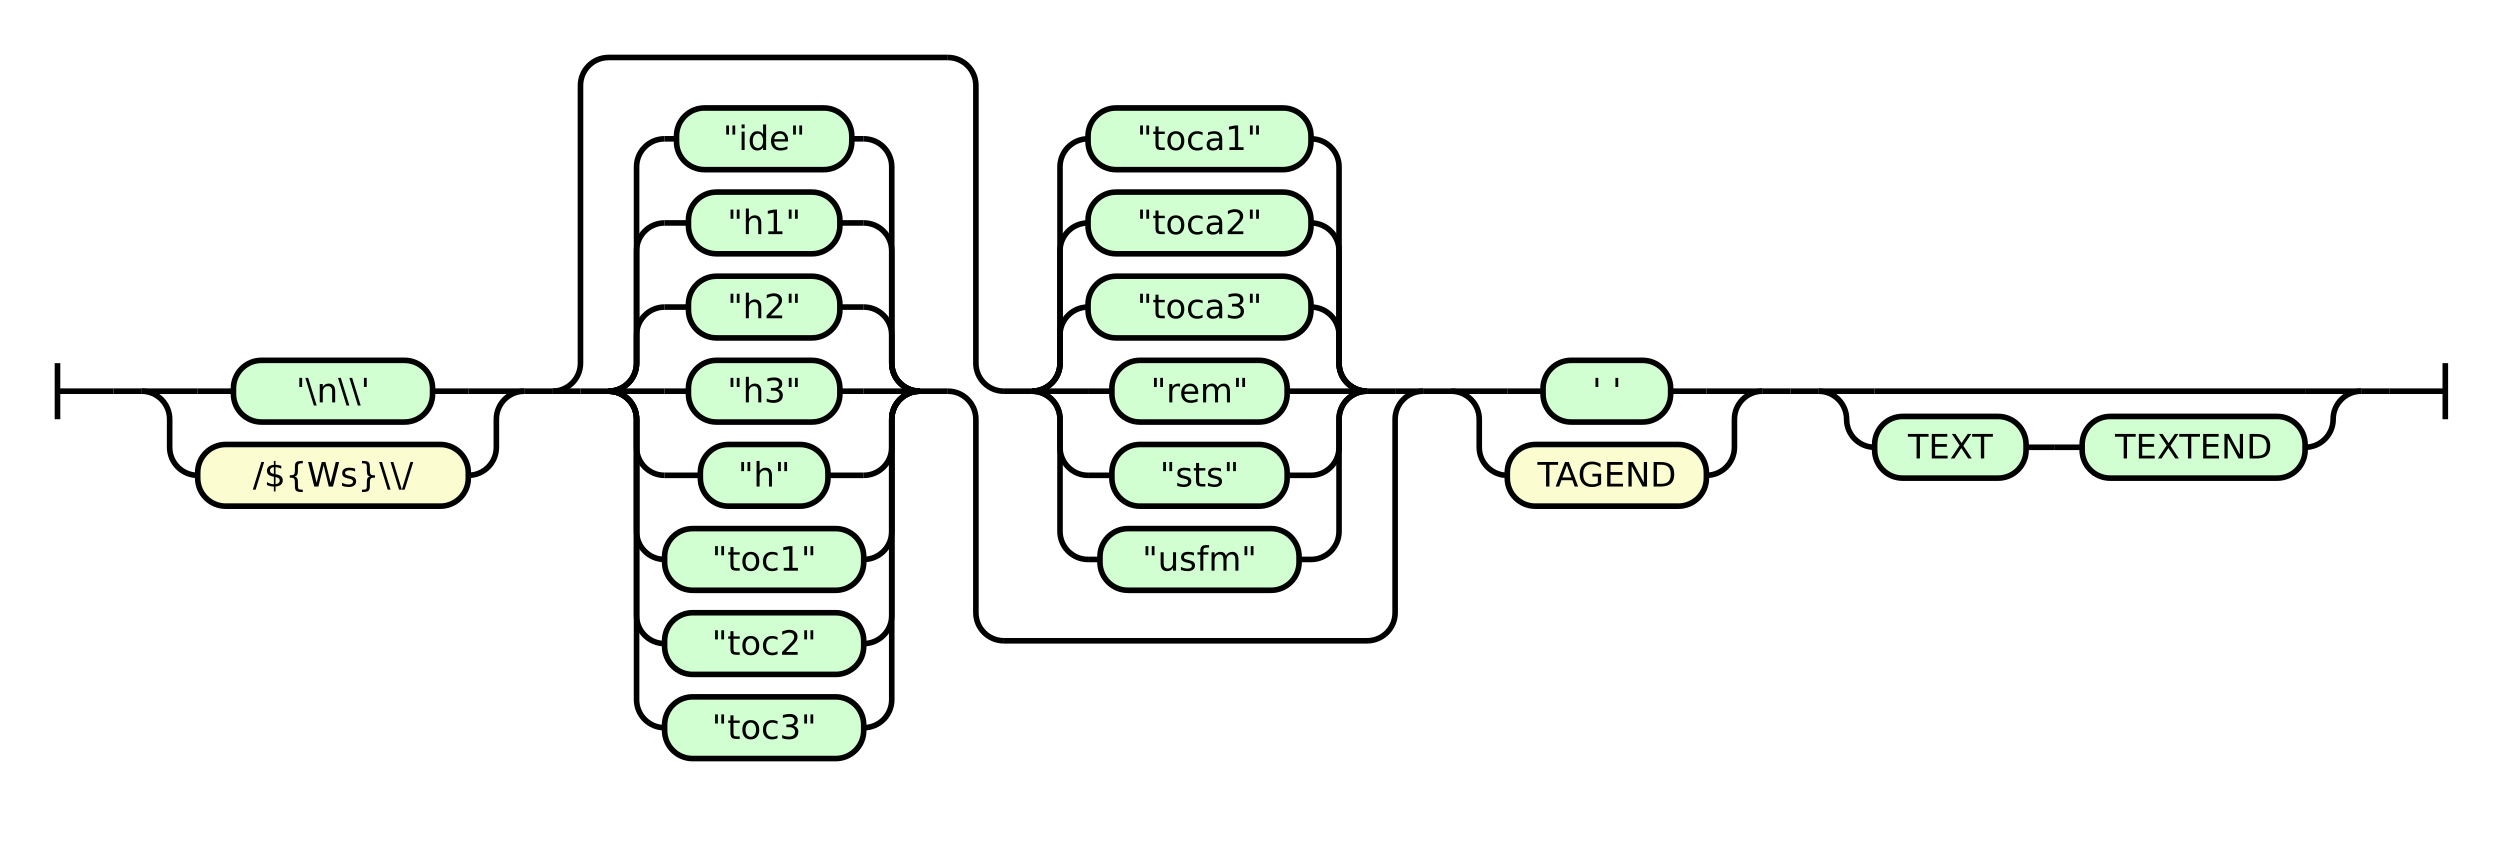
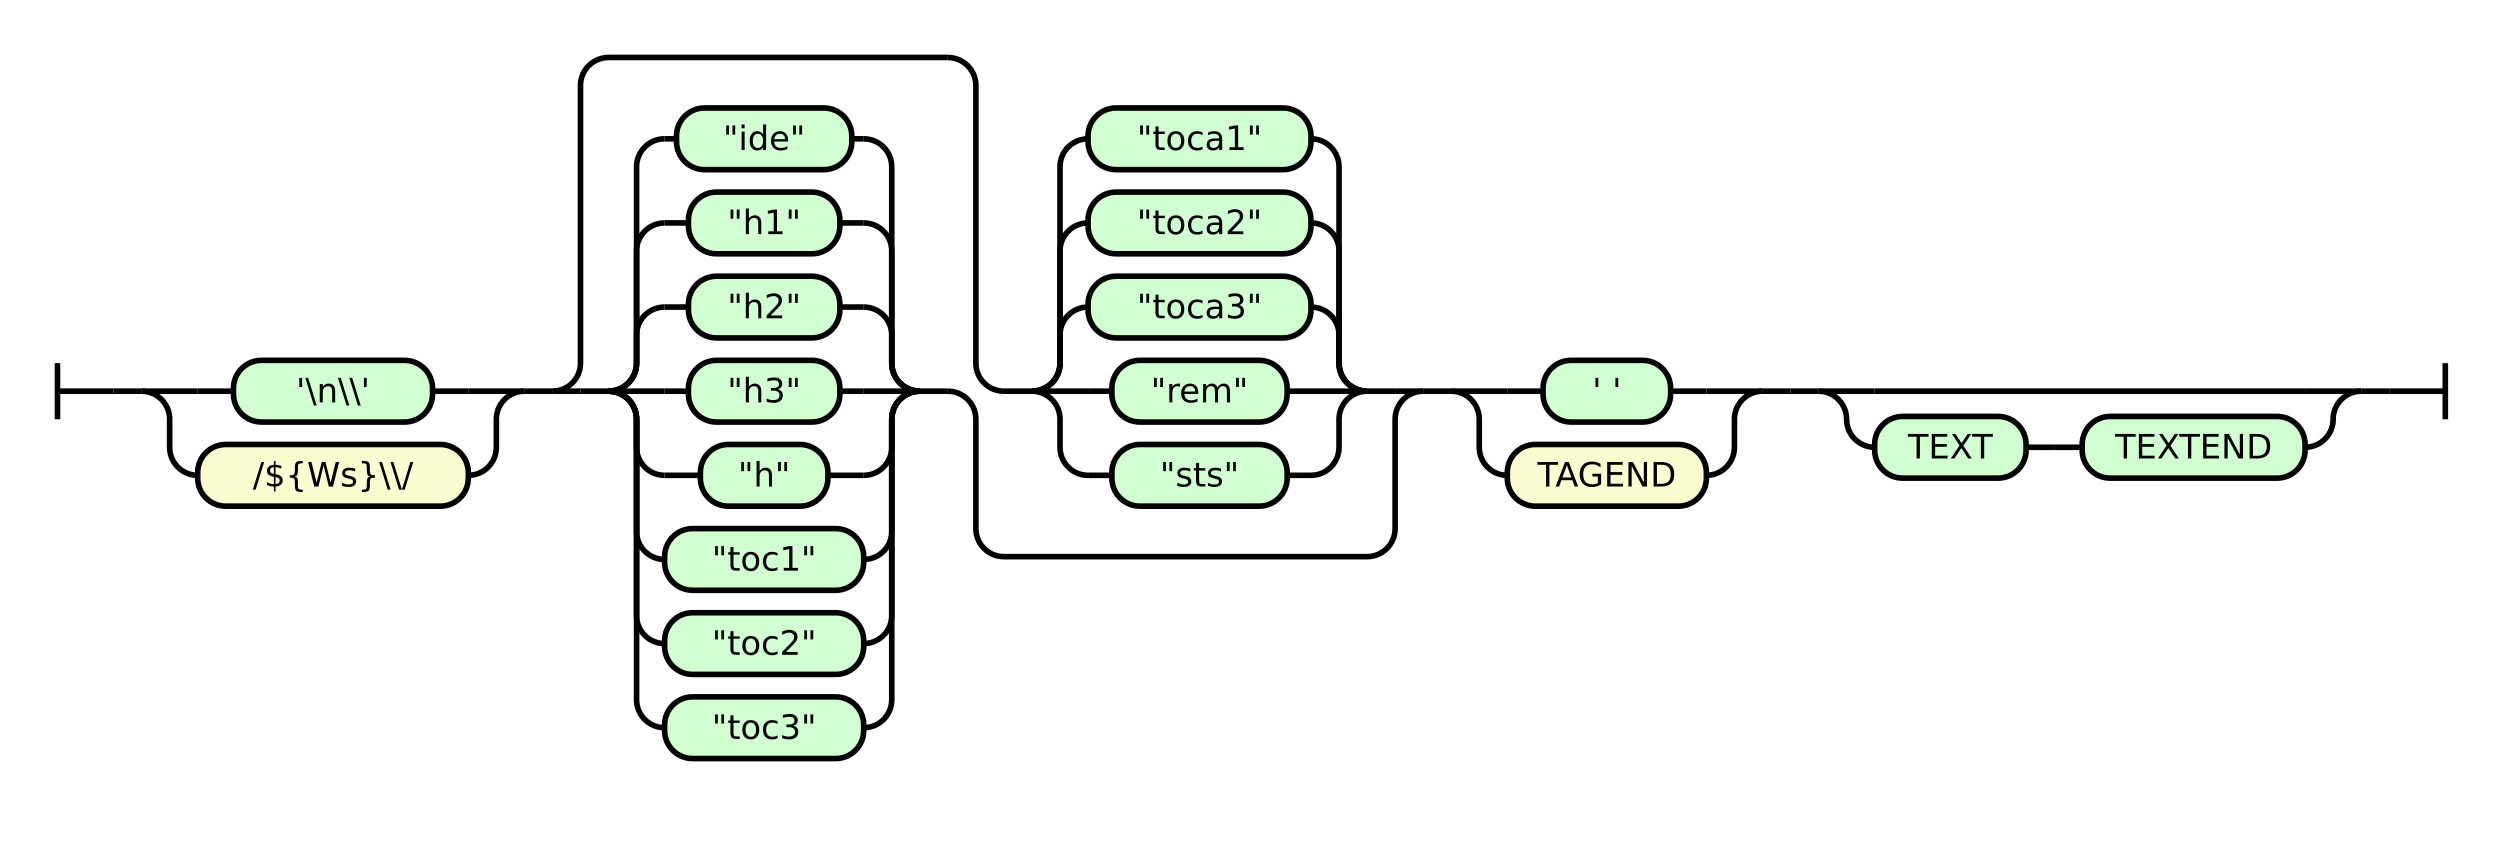
<svg xmlns="http://www.w3.org/2000/svg" class="railroad-diagram" height="300" viewBox="0 0 891.5 300" width="891.5">
  <g transform="translate(.5 .5)">
    <style>/*  */

    svg.railroad-diagram {
        background-color: hsl(30,20%,95%);
    }
    svg.railroad-diagram path {
        stroke-width: 2;
        stroke: black;
        fill: none;
    }
    svg.railroad-diagram text {
        font-size: 12px;
        text-anchor: middle;
        font-family: DejaVu Sans;
    }
    svg.railroad-diagram text.label {
        text-anchor:start;
    }
    svg.railroad-diagram text.comment {
        font-family: DejaVu Sans;
        font-size: 14px;
    }
    svg.railroad-diagram rect{
        stroke-width: 2;
        stroke: black;
        fill: rgb(210, 255, 210);
    }
    svg.railroad-diagram rect.group-box {
        stroke: gray;
        stroke-dasharray: 10 5;
        fill: none;
    }
    .terminal {
        font-family: DejaVu Sans;
    }
    svg.railroad-diagram g.altterminal rect {
        fill: rgb(251, 252, 207)
    }

/*  */
</style>
    <g>
      <path d="M 20 129 v 20 m 0 -10 h 20" />
    </g>
    <path d="M 40 139 h 10" />
    <g>
      <path d="M 50 139 h 0.0" />
      <path d="M 841.5 139 h 0.0" />
      <g>
        <path d="M 50.0 139 h 0.0" />
        <path d="M 186.5 139 h 0.0" />
        <path d="M 50.0 139 h 20" />
        <g class="terminal ">
          <path d="M 70.0 139 h 12.75" />
          <path d="M 153.75 139 h 12.75" />
          <rect height="22" rx="10" ry="10" width="71.0" x="82.75" y="128" />
          <text x="118.25" y="143">'\n\\'</text>
        </g>
        <path d="M 166.5 139 h 20" />
        <path d="M 50.0 139 a 10 10 0 0 1 10 10 v 10 a 10 10 0 0 0 10 10" />
        <g class="terminal altterminal">
          <path d="M 70.0 169 h 0.0" />
          <path d="M 166.5 169 h 0.0" />
          <rect height="22" rx="10" ry="10" width="96.5" x="70.0" y="158" />
          <text x="118.25" y="173">/${Ws}\\/</text>
        </g>
        <path d="M 166.5 169 a 10 10 0 0 0 10 -10 v -10 a 10 10 0 0 1 10 -10" />
      </g>
      <path d="M 186.5 139 h 10" />
      <g>
        <path d="M 196.5 139 h 0.0" />
        <path d="M 507.0 139 h 0.0" />
        <path d="M 196.5 139 a 10 10 0 0 0 10 -10 v -99 a 10 10 0 0 1 10 -10 h 121.0" />
-         <path d="M 357.5 228 h 129.5 a 10 10 0 0 0 10 -10 v -69 a 10 10 0 0 1 10 -10" />
+         <path d="M 357.5 198 h 129.5 a 10 10 0 0 0 10 -10 v -39 a 10 10 0 0 1 10 -10" />
        <path d="M 196.5 139 h 10" />
        <g>
          <path d="M 206.5 139 h 10.0" />
          <path d="M 327.5 139 h 10.0" />
          <path d="M 216.5 139 a 10 10 0 0 0 10 -10 v -10 a 10 10 0 0 1 10 -10" />
          <g class="terminal ">
            <path d="M 236.5 109 h 8.5" />
            <path d="M 299.0 109 h 8.5" />
            <rect height="22" rx="10" ry="10" width="54.0" x="245.0" y="98" />
            <text x="272.0" y="113">"h2"</text>
          </g>
          <path d="M 307.5 109 a 10 10 0 0 1 10 10 v 10 a 10 10 0 0 0 10 10" />
          <path d="M 216.5 139 a 10 10 0 0 0 10 -10 v -40 a 10 10 0 0 1 10 -10" />
          <g class="terminal ">
            <path d="M 236.5 79 h 8.5" />
            <path d="M 299.0 79 h 8.5" />
            <rect height="22" rx="10" ry="10" width="54.0" x="245.0" y="68" />
            <text x="272.0" y="83">"h1"</text>
          </g>
          <path d="M 307.5 79 a 10 10 0 0 1 10 10 v 40 a 10 10 0 0 0 10 10" />
          <path d="M 216.5 139 a 10 10 0 0 0 10 -10 v -70 a 10 10 0 0 1 10 -10" />
          <g class="terminal ">
            <path d="M 236.5 49 h 4.25" />
            <path d="M 303.25 49 h 4.25" />
            <rect height="22" rx="10" ry="10" width="62.5" x="240.75" y="38" />
            <text x="272.0" y="53">"ide"</text>
          </g>
          <path d="M 307.5 49 a 10 10 0 0 1 10 10 v 70 a 10 10 0 0 0 10 10" />
          <path d="M 216.5 139 h 20" />
          <g class="terminal ">
            <path d="M 236.5 139 h 8.5" />
            <path d="M 299.0 139 h 8.5" />
            <rect height="22" rx="10" ry="10" width="54.0" x="245.0" y="128" />
            <text x="272.0" y="143">"h3"</text>
          </g>
          <path d="M 307.5 139 h 20" />
          <path d="M 216.5 139 a 10 10 0 0 1 10 10 v 10 a 10 10 0 0 0 10 10" />
          <g class="terminal ">
            <path d="M 236.5 169 h 12.75" />
            <path d="M 294.75 169 h 12.75" />
            <rect height="22" rx="10" ry="10" width="45.5" x="249.25" y="158" />
            <text x="272.0" y="173">"h"</text>
          </g>
          <path d="M 307.5 169 a 10 10 0 0 0 10 -10 v -10 a 10 10 0 0 1 10 -10" />
          <path d="M 216.5 139 a 10 10 0 0 1 10 10 v 40 a 10 10 0 0 0 10 10" />
          <g class="terminal ">
            <path d="M 236.5 199 h 0.0" />
            <path d="M 307.5 199 h 0.0" />
            <rect height="22" rx="10" ry="10" width="71.0" x="236.5" y="188" />
            <text x="272.0" y="203">"toc1"</text>
          </g>
          <path d="M 307.5 199 a 10 10 0 0 0 10 -10 v -40 a 10 10 0 0 1 10 -10" />
          <path d="M 216.5 139 a 10 10 0 0 1 10 10 v 70 a 10 10 0 0 0 10 10" />
          <g class="terminal ">
            <path d="M 236.5 229 h 0.0" />
            <path d="M 307.5 229 h 0.0" />
            <rect height="22" rx="10" ry="10" width="71.0" x="236.5" y="218" />
            <text x="272.0" y="233">"toc2"</text>
          </g>
          <path d="M 307.5 229 a 10 10 0 0 0 10 -10 v -70 a 10 10 0 0 1 10 -10" />
          <path d="M 216.5 139 a 10 10 0 0 1 10 10 v 100 a 10 10 0 0 0 10 10" />
          <g class="terminal ">
            <path d="M 236.5 259 h 0.0" />
            <path d="M 307.5 259 h 0.0" />
            <rect height="22" rx="10" ry="10" width="71.0" x="236.5" y="248" />
            <text x="272.0" y="263">"toc3"</text>
          </g>
          <path d="M 307.5 259 a 10 10 0 0 0 10 -10 v -100 a 10 10 0 0 1 10 -10" />
        </g>
-         <path d="M 337.5 139 a 10 10 0 0 1 10 10 v 69 a 10 10 0 0 0 10 10" />
+         <path d="M 337.5 139 a 10 10 0 0 1 10 10 v 39 a 10 10 0 0 0 10 10" />
        <path d="M 337.5 20 a 10 10 0 0 1 10 10 v 99 a 10 10 0 0 0 10 10" />
        <g>
          <path d="M 357.5 139 h 10.0" />
          <path d="M 487.0 139 h 10.0" />
          <path d="M 367.5 139 a 10 10 0 0 0 10 -10 v -10 a 10 10 0 0 1 10 -10" />
          <g class="terminal ">
            <path d="M 387.5 109 h 0.0" />
            <path d="M 467.0 109 h 0.0" />
            <rect height="22" rx="10" ry="10" width="79.5" x="387.5" y="98" />
            <text x="427.25" y="113">"toca3"</text>
          </g>
          <path d="M 467.0 109 a 10 10 0 0 1 10 10 v 10 a 10 10 0 0 0 10 10" />
          <path d="M 367.5 139 a 10 10 0 0 0 10 -10 v -40 a 10 10 0 0 1 10 -10" />
          <g class="terminal ">
            <path d="M 387.5 79 h 0.0" />
            <path d="M 467.0 79 h 0.0" />
            <rect height="22" rx="10" ry="10" width="79.5" x="387.5" y="68" />
            <text x="427.25" y="83">"toca2"</text>
          </g>
          <path d="M 467.0 79 a 10 10 0 0 1 10 10 v 40 a 10 10 0 0 0 10 10" />
          <path d="M 367.5 139 a 10 10 0 0 0 10 -10 v -70 a 10 10 0 0 1 10 -10" />
          <g class="terminal ">
            <path d="M 387.5 49 h 0.0" />
            <path d="M 467.0 49 h 0.0" />
            <rect height="22" rx="10" ry="10" width="79.5" x="387.5" y="38" />
            <text x="427.25" y="53">"toca1"</text>
          </g>
          <path d="M 467.0 49 a 10 10 0 0 1 10 10 v 70 a 10 10 0 0 0 10 10" />
          <path d="M 367.5 139 h 20" />
          <g class="terminal ">
            <path d="M 387.5 139 h 8.5" />
            <path d="M 458.5 139 h 8.5" />
            <rect height="22" rx="10" ry="10" width="62.5" x="396.0" y="128" />
            <text x="427.25" y="143">"rem"</text>
          </g>
          <path d="M 467.0 139 h 20" />
          <path d="M 367.5 139 a 10 10 0 0 1 10 10 v 10 a 10 10 0 0 0 10 10" />
          <g class="terminal ">
            <path d="M 387.5 169 h 8.5" />
            <path d="M 458.5 169 h 8.5" />
            <rect height="22" rx="10" ry="10" width="62.5" x="396.0" y="158" />
            <text x="427.25" y="173">"sts"</text>
          </g>
          <path d="M 467.0 169 a 10 10 0 0 0 10 -10 v -10 a 10 10 0 0 1 10 -10" />
-           <path d="M 367.5 139 a 10 10 0 0 1 10 10 v 40 a 10 10 0 0 0 10 10" />
-           <g class="terminal ">
-             <path d="M 387.5 199 h 4.25" />
-             <path d="M 462.75 199 h 4.25" />
-             <rect height="22" rx="10" ry="10" width="71.0" x="391.75" y="188" />
-             <text x="427.25" y="203">"usfm"</text>
-           </g>
-           <path d="M 467.0 199 a 10 10 0 0 0 10 -10 v -40 a 10 10 0 0 1 10 -10" />
        </g>
        <path d="M 497.0 139 h 10" />
      </g>
      <path d="M 507.0 139 h 10" />
      <g>
        <path d="M 517.0 139 h 0.0" />
        <path d="M 628.0 139 h 0.0" />
        <path d="M 517.0 139 h 20" />
        <g class="terminal ">
          <path d="M 537.0 139 h 12.75" />
          <path d="M 595.25 139 h 12.75" />
          <rect height="22" rx="10" ry="10" width="45.5" x="549.75" y="128" />
          <text x="572.5" y="143">' '</text>
        </g>
        <path d="M 608.0 139 h 20" />
        <path d="M 517.0 139 a 10 10 0 0 1 10 10 v 10 a 10 10 0 0 0 10 10" />
        <g class="terminal altterminal">
          <path d="M 537.0 169 h 0.0" />
          <path d="M 608.0 169 h 0.0" />
          <rect height="22" rx="10" ry="10" width="71.0" x="537.0" y="158" />
          <text x="572.5" y="173">TAGEND</text>
        </g>
        <path d="M 608.0 169 a 10 10 0 0 0 10 -10 v -10 a 10 10 0 0 1 10 -10" />
      </g>
      <path d="M 628.0 139 h 10" />
      <path d="M 638.0 139 h 10" />
      <g>
        <path d="M 648.0 139 h 0.0" />
        <path d="M 841.5 139 h 0.0" />
        <path d="M 648.0 139 h 20" />
        <g>
          <path d="M 668.0 139 h 153.5" />
        </g>
        <path d="M 821.5 139 h 20" />
        <path d="M 648.0 139 a 10 10 0 0 1 10 10 v 0 a 10 10 0 0 0 10 10" />
        <g>
          <path d="M 668.0 159 h 0.0" />
          <path d="M 821.5 159 h 0.0" />
          <g class="terminal ">
            <path d="M 668.0 159 h 0.0" />
            <path d="M 722.0 159 h 0.0" />
            <rect height="22" rx="10" ry="10" width="54.0" x="668.0" y="148" />
            <text x="695.0" y="163">TEXT</text>
          </g>
          <path d="M 722.0 159 h 10" />
          <path d="M 732.0 159 h 10" />
          <g class="terminal ">
            <path d="M 742.0 159 h 0.0" />
            <path d="M 821.5 159 h 0.0" />
            <rect height="22" rx="10" ry="10" width="79.5" x="742.0" y="148" />
            <text x="781.75" y="163">TEXTEND</text>
          </g>
        </g>
        <path d="M 821.5 159 a 10 10 0 0 0 10 -10 v 0 a 10 10 0 0 1 10 -10" />
      </g>
    </g>
    <path d="M 841.5 139 h 10" />
    <path d="M 851.5 139 h 20 m 0 -10 v 20" />
  </g>
</svg>
